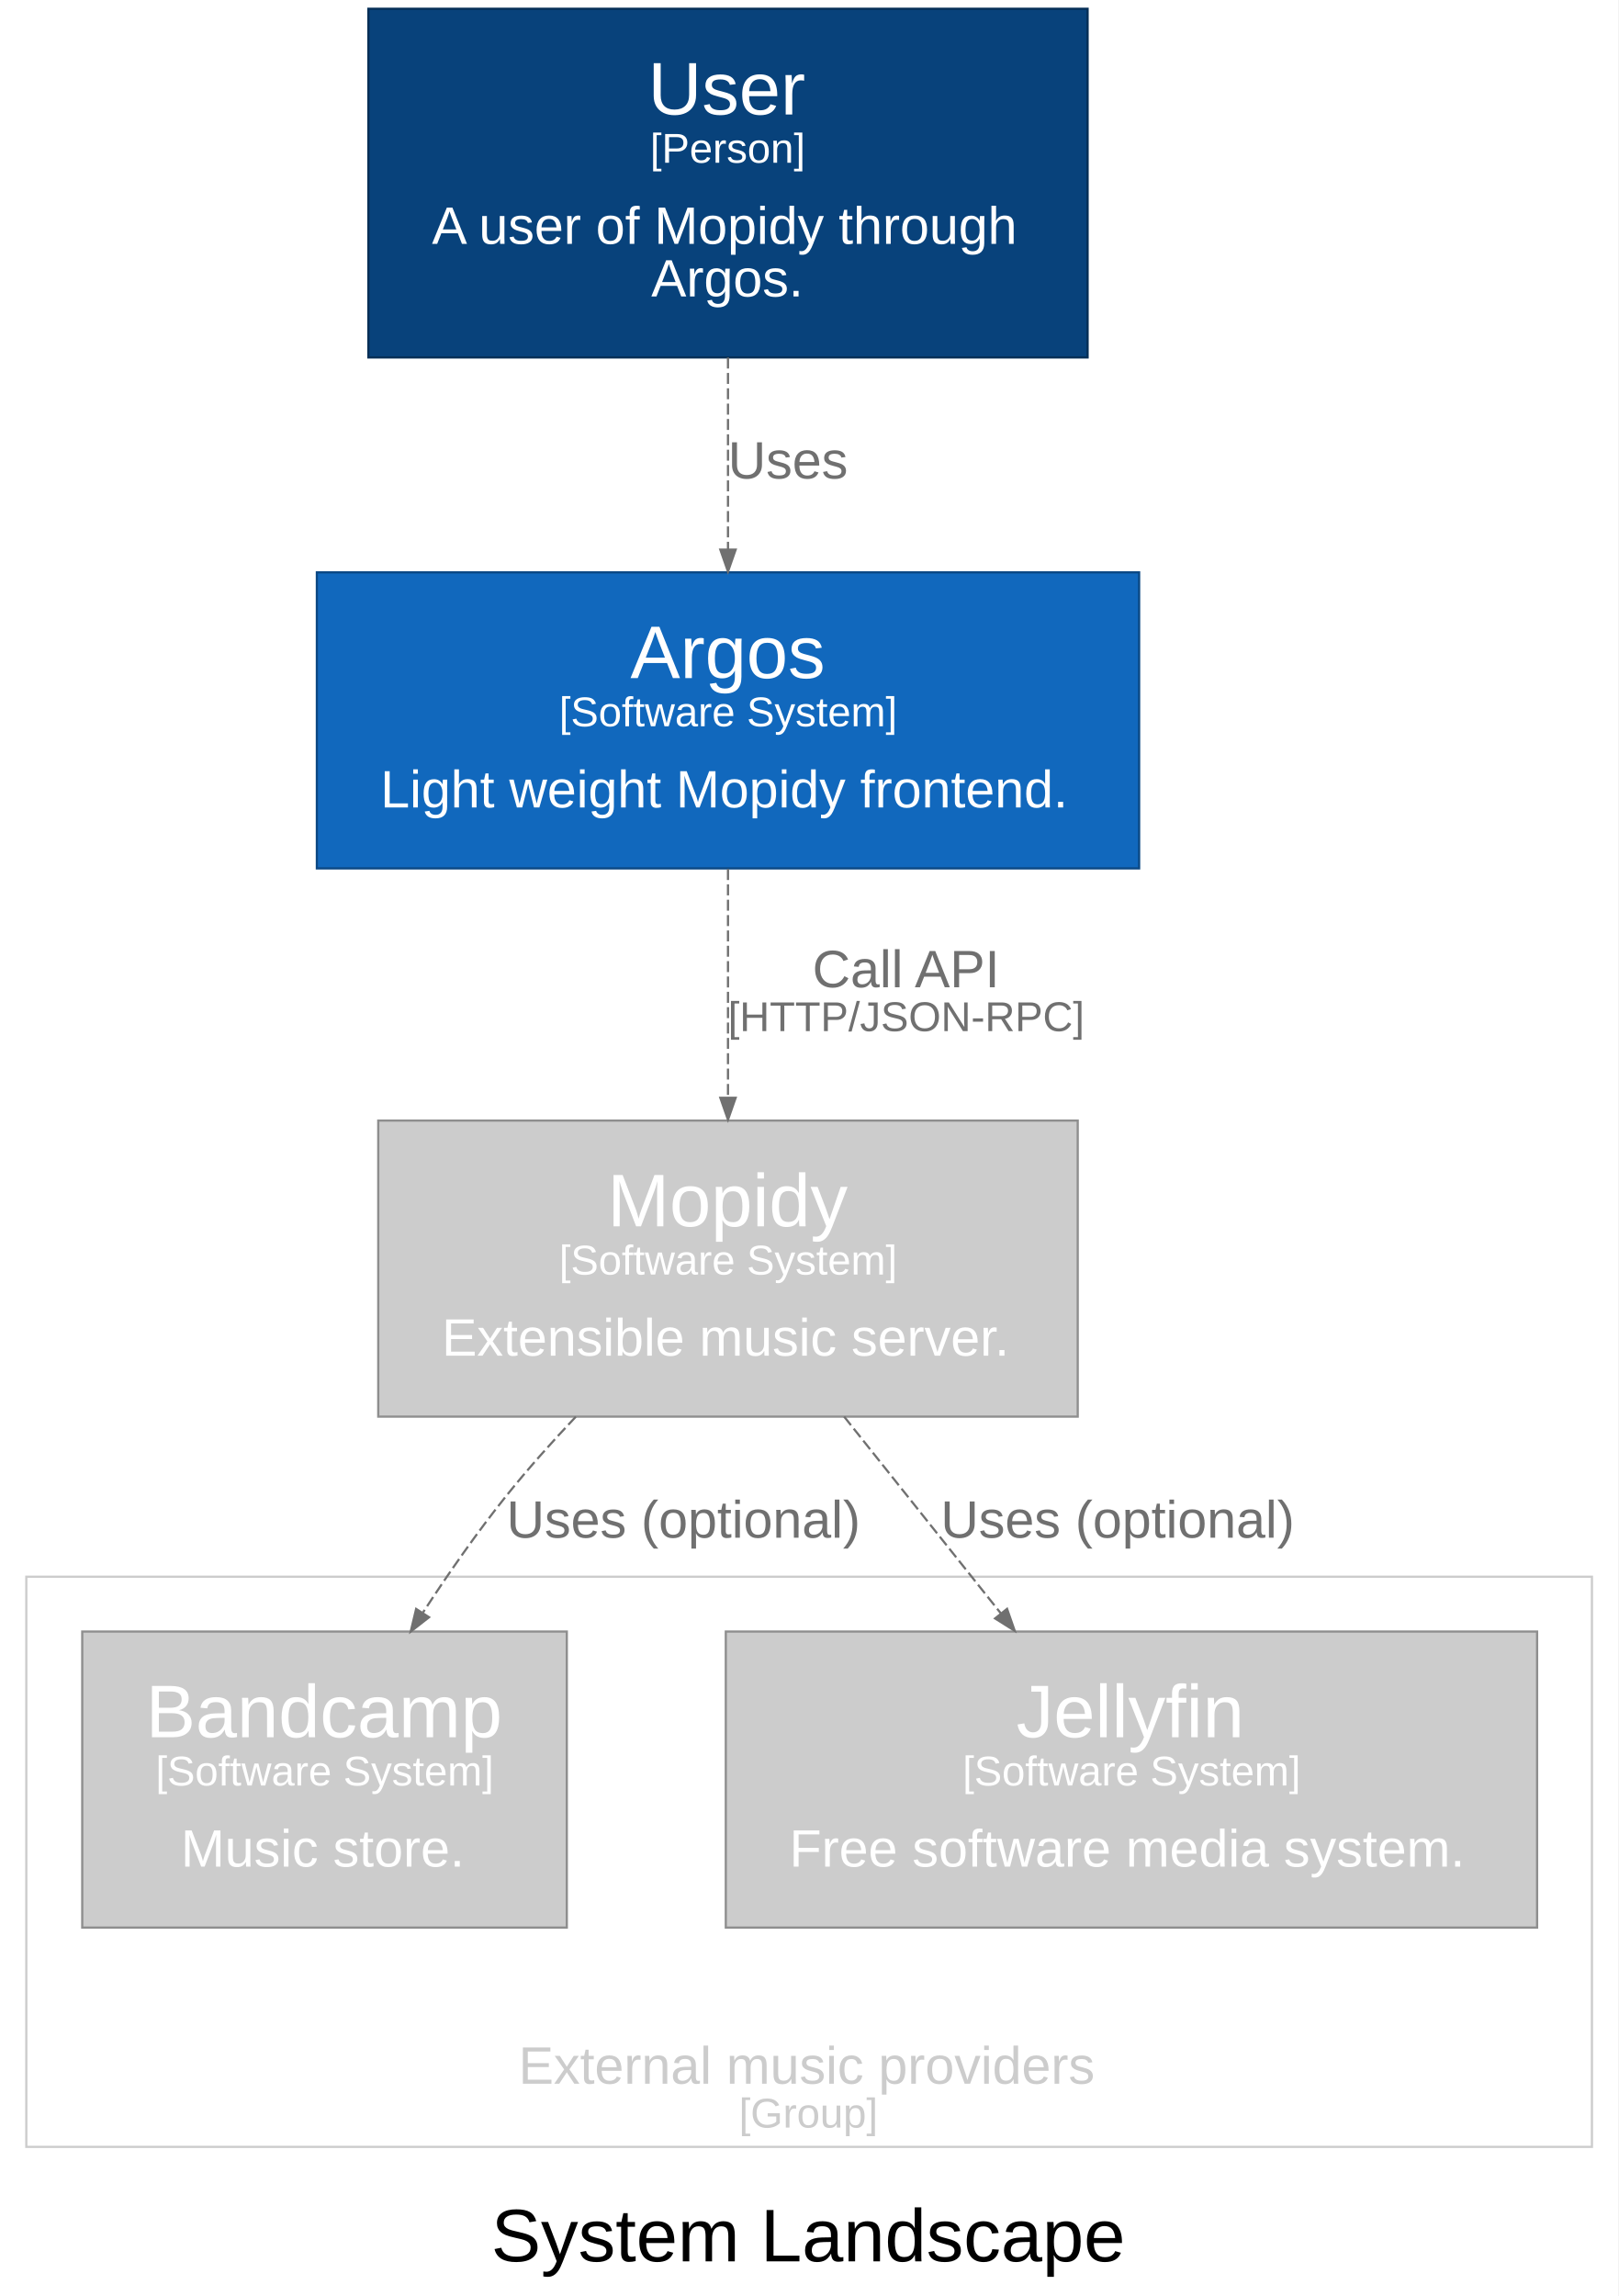
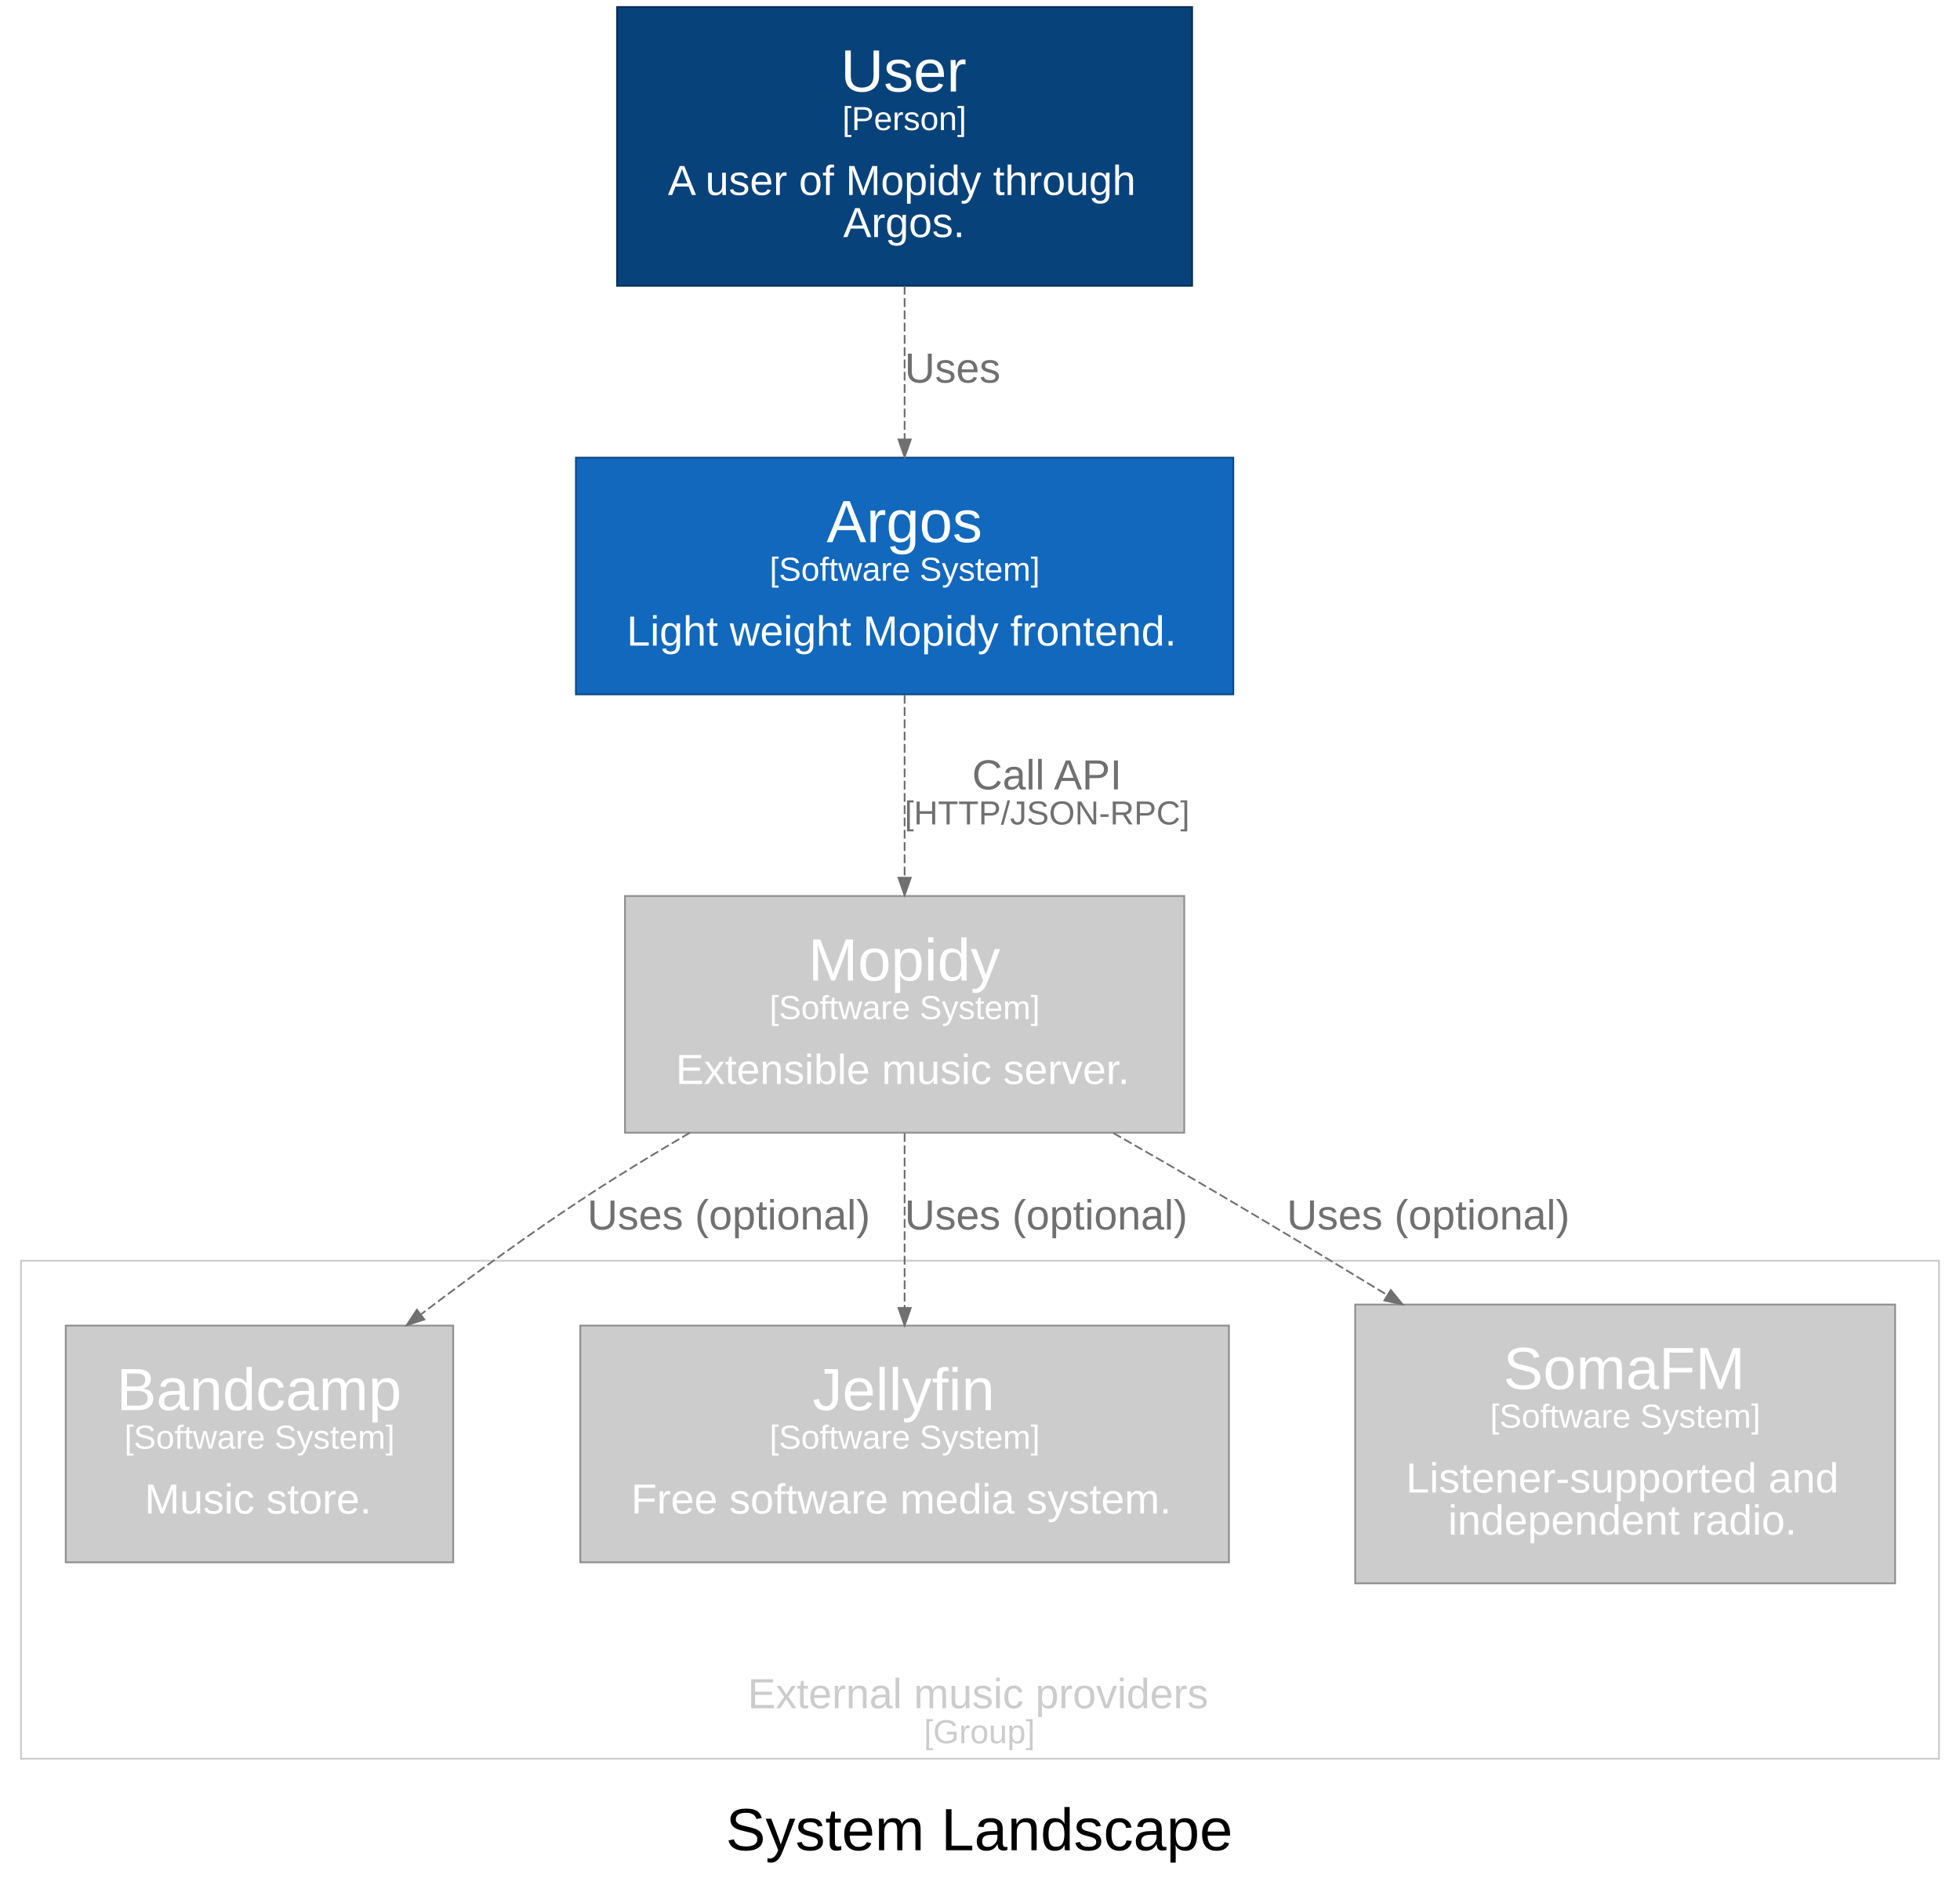
- <svg xmlns="http://www.w3.org/2000/svg" width="738pt" height="1047pt" viewBox="0.00 0.00 738.00 1047.00">
-   <g id="graph0" class="graph" transform="scale(1 1) rotate(0) translate(4 1043)">
-     <polygon fill="white" stroke="transparent" points="-4,4 -4,-1043 734,-1043 734,4 -4,4" />
-     <text text-anchor="start" x="220" y="-11.8" font-family="Arial" font-size="34.00">System Landscape</text>
+ <svg xmlns="http://www.w3.org/2000/svg" width="1118pt" height="1071pt" viewBox="0.00 0.00 1118.00 1071.00">
+   <g id="graph0" class="graph" transform="scale(1 1) rotate(0) translate(4 1067)">
+     <polygon fill="white" stroke="transparent" points="-4,4 -4,-1067 1114,-1067 1114,4 -4,4" />
+     <text text-anchor="start" x="410" y="-11.8" font-family="Arial" font-size="34.00">System Landscape</text>
    <g id="clust1" class="cluster">
-       <polygon fill="none" stroke="#cccccc" points="8,-64 8,-324 722,-324 722,-64 8,-64" />
-       <text text-anchor="start" x="232.5" y="-92.8" font-family="Arial" font-size="24.00" fill="#cccccc">External music providers</text>
-       <text text-anchor="start" x="333" y="-72.8" font-family="Arial" font-size="19.00" fill="#cccccc">[Group]</text>
+       <polygon fill="none" stroke="#cccccc" points="8,-64 8,-348 1102,-348 1102,-64 8,-64" />
+       <text text-anchor="start" x="422.5" y="-92.8" font-family="Arial" font-size="24.00" fill="#cccccc">External music providers</text>
+       <text text-anchor="start" x="523" y="-72.8" font-family="Arial" font-size="19.00" fill="#cccccc">[Group]</text>
    </g>
-     <g id="82" class="node">
-       <polygon fill="#cccccc" stroke="#8e8e8e" points="254.5,-299 33.5,-299 33.5,-164 254.5,-164 254.5,-299" />
-       <text text-anchor="start" x="62.5" y="-250.8" font-family="Arial" font-size="34.00" fill="#ffffff">Bandcamp</text>
-       <text text-anchor="start" x="67" y="-228.8" font-family="Arial" font-size="19.00" fill="#ffffff">[Software System]</text>
-       <text text-anchor="start" x="78.5" y="-191.8" font-family="Arial" font-size="24.00" fill="#ffffff">Music store.</text>
+     <g id="118" class="node">
+       <polygon fill="#cccccc" stroke="#8e8e8e" points="254.5,-311 33.5,-311 33.5,-176 254.5,-176 254.5,-311" />
+       <text text-anchor="start" x="62.5" y="-262.8" font-family="Arial" font-size="34.00" fill="#ffffff">Bandcamp</text>
+       <text text-anchor="start" x="67" y="-240.8" font-family="Arial" font-size="19.00" fill="#ffffff">[Software System]</text>
+       <text text-anchor="start" x="78.5" y="-203.8" font-family="Arial" font-size="24.00" fill="#ffffff">Music store.</text>
    </g>
-     <g id="83" class="node">
-       <polygon fill="#cccccc" stroke="#8e8e8e" points="697,-299 327,-299 327,-164 697,-164 697,-299" />
-       <text text-anchor="start" x="459.5" y="-250.8" font-family="Arial" font-size="34.00" fill="#ffffff">Jellyfin</text>
-       <text text-anchor="start" x="435" y="-228.8" font-family="Arial" font-size="19.00" fill="#ffffff">[Software System]</text>
-       <text text-anchor="start" x="356" y="-191.8" font-family="Arial" font-size="24.00" fill="#ffffff">Free software media system.</text>
+     <g id="119" class="node">
+       <polygon fill="#cccccc" stroke="#8e8e8e" points="697,-311 327,-311 327,-176 697,-176 697,-311" />
+       <text text-anchor="start" x="459.5" y="-262.8" font-family="Arial" font-size="34.00" fill="#ffffff">Jellyfin</text>
+       <text text-anchor="start" x="435" y="-240.8" font-family="Arial" font-size="19.00" fill="#ffffff">[Software System]</text>
+       <text text-anchor="start" x="356" y="-203.8" font-family="Arial" font-size="24.00" fill="#ffffff">Free software media system.</text>
+     </g>
+     <g id="120" class="node">
+       <polygon fill="#cccccc" stroke="#8e8e8e" points="1077,-323 769,-323 769,-164 1077,-164 1077,-323" />
+       <text text-anchor="start" x="853.5" y="-274.8" font-family="Arial" font-size="34.00" fill="#ffffff">SomaFM</text>
+       <text text-anchor="start" x="846" y="-252.8" font-family="Arial" font-size="19.00" fill="#ffffff">[Software System]</text>
+       <text text-anchor="start" x="798" y="-215.8" font-family="Arial" font-size="24.00" fill="#ffffff">Listener-supported and</text>
+       <text text-anchor="start" x="822" y="-191.8" font-family="Arial" font-size="24.00" fill="#ffffff">independent radio.</text>
    </g>
    <g id="1" class="node">
-       <polygon fill="#08427b" stroke="#052e56" points="492,-1039 164,-1039 164,-880 492,-880 492,-1039" />
-       <text text-anchor="start" x="291.5" y="-990.8" font-family="Arial" font-size="34.00" fill="#ffffff">User</text>
-       <text text-anchor="start" x="292.5" y="-968.8" font-family="Arial" font-size="19.00" fill="#ffffff">[Person]</text>
-       <text text-anchor="start" x="193" y="-931.8" font-family="Arial" font-size="24.00" fill="#ffffff">A user of Mopidy through</text>
-       <text text-anchor="start" x="293" y="-907.8" font-family="Arial" font-size="24.00" fill="#ffffff">Argos.</text>
+       <polygon fill="#08427b" stroke="#052e56" points="676,-1063 348,-1063 348,-904 676,-904 676,-1063" />
+       <text text-anchor="start" x="475.5" y="-1014.8" font-family="Arial" font-size="34.00" fill="#ffffff">User</text>
+       <text text-anchor="start" x="476.5" y="-992.8" font-family="Arial" font-size="19.00" fill="#ffffff">[Person]</text>
+       <text text-anchor="start" x="377" y="-955.8" font-family="Arial" font-size="24.00" fill="#ffffff">A user of Mopidy through</text>
+       <text text-anchor="start" x="477" y="-931.8" font-family="Arial" font-size="24.00" fill="#ffffff">Argos.</text>
    </g>
    <g id="2" class="node">
-       <polygon fill="#1168bd" stroke="#0b4884" points="515.5,-782 140.5,-782 140.5,-647 515.5,-647 515.5,-782" />
-       <text text-anchor="start" x="283.5" y="-733.8" font-family="Arial" font-size="34.00" fill="#ffffff">Argos</text>
-       <text text-anchor="start" x="251" y="-711.8" font-family="Arial" font-size="19.00" fill="#ffffff">[Software System]</text>
-       <text text-anchor="start" x="169.5" y="-674.8" font-family="Arial" font-size="24.00" fill="#ffffff">Light weight Mopidy frontend.</text>
+       <polygon fill="#1168bd" stroke="#0b4884" points="699.5,-806 324.5,-806 324.5,-671 699.5,-671 699.5,-806" />
+       <text text-anchor="start" x="467.5" y="-757.8" font-family="Arial" font-size="34.00" fill="#ffffff">Argos</text>
+       <text text-anchor="start" x="435" y="-735.8" font-family="Arial" font-size="19.00" fill="#ffffff">[Software System]</text>
+       <text text-anchor="start" x="353.5" y="-698.8" font-family="Arial" font-size="24.00" fill="#ffffff">Light weight Mopidy frontend.</text>
    </g>
-     <g id="80" class="edge">
-       <path fill="none" stroke="#707070" stroke-dasharray="5,2" d="M328,-879.94C328,-851.91 328,-820.37 328,-792.47" />
-       <polygon fill="#707070" stroke="#707070" points="331.5,-792.37 328,-782.37 324.5,-792.37 331.5,-792.37" />
-       <text text-anchor="start" x="328" y="-824.8" font-family="Arial" font-size="24.00" fill="#707070">Uses</text>
+     <g id="116" class="edge">
+       <path fill="none" stroke="#707070" stroke-dasharray="5,2" d="M512,-903.94C512,-875.91 512,-844.37 512,-816.47" />
+       <polygon fill="#707070" stroke="#707070" points="515.5,-816.37 512,-806.37 508.5,-816.37 515.5,-816.37" />
+       <text text-anchor="start" x="512" y="-848.8" font-family="Arial" font-size="24.00" fill="#707070">Uses</text>
    </g>
-     <g id="79" class="node">
-       <polygon fill="#cccccc" stroke="#8e8e8e" points="487.5,-532 168.5,-532 168.5,-397 487.5,-397 487.5,-532" />
-       <text text-anchor="start" x="273" y="-483.8" font-family="Arial" font-size="34.00" fill="#ffffff">Mopidy</text>
-       <text text-anchor="start" x="251" y="-461.8" font-family="Arial" font-size="19.00" fill="#ffffff">[Software System]</text>
-       <text text-anchor="start" x="197.5" y="-424.8" font-family="Arial" font-size="24.00" fill="#ffffff">Extensible music server.</text>
+     <g id="115" class="node">
+       <polygon fill="#cccccc" stroke="#8e8e8e" points="671.5,-556 352.5,-556 352.5,-421 671.5,-421 671.5,-556" />
+       <text text-anchor="start" x="457" y="-507.8" font-family="Arial" font-size="34.00" fill="#ffffff">Mopidy</text>
+       <text text-anchor="start" x="435" y="-485.8" font-family="Arial" font-size="19.00" fill="#ffffff">[Software System]</text>
+       <text text-anchor="start" x="381.5" y="-448.8" font-family="Arial" font-size="24.00" fill="#ffffff">Extensible music server.</text>
    </g>
-     <g id="81" class="edge">
-       <path fill="none" stroke="#707070" stroke-dasharray="5,2" d="M328,-646.71C328,-614.6 328,-575.93 328,-542.57" />
-       <polygon fill="#707070" stroke="#707070" points="331.5,-542.4 328,-532.4 324.5,-542.4 331.5,-542.4" />
-       <text text-anchor="start" x="366.5" y="-592.8" font-family="Arial" font-size="24.00" fill="#707070">Call API</text>
-       <text text-anchor="start" x="328" y="-572.8" font-family="Arial" font-size="19.00" fill="#707070">[HTTP/JSON-RPC]</text>
+     <g id="121" class="edge">
+       <path fill="none" stroke="#707070" stroke-dasharray="5,2" d="M389.49,-420.98C369.68,-409.4 349.58,-397.17 331,-385 299.33,-364.26 265.92,-339.99 236.25,-317.51" />
+       <polygon fill="#707070" stroke="#707070" points="238.06,-314.49 227.98,-311.22 233.82,-320.06 238.06,-314.49" />
+       <text text-anchor="start" x="331" y="-365.8" font-family="Arial" font-size="24.00" fill="#707070">Uses (optional)</text>
    </g>
-     <g id="84" class="edge">
-       <path fill="none" stroke="#707070" stroke-dasharray="5,2" d="M258.59,-396.95C247.61,-385.33 236.69,-373.09 227,-361 213.72,-344.44 200.65,-325.69 188.94,-307.74" />
-       <polygon fill="#707070" stroke="#707070" points="191.67,-305.52 183.31,-299.01 185.78,-309.31 191.67,-305.52" />
-       <text text-anchor="start" x="227" y="-341.8" font-family="Arial" font-size="24.00" fill="#707070">Uses (optional)</text>
+     <g id="122" class="edge">
+       <path fill="none" stroke="#707070" stroke-dasharray="5,2" d="M512,-420.78C512,-389.97 512,-353.22 512,-321.27" />
+       <polygon fill="#707070" stroke="#707070" points="515.5,-321.07 512,-311.07 508.5,-321.07 515.5,-321.07" />
+       <text text-anchor="start" x="512" y="-365.8" font-family="Arial" font-size="24.00" fill="#707070">Uses (optional)</text>
    </g>
-     <g id="85" class="edge">
-       <path fill="none" stroke="#707070" stroke-dasharray="5,2" d="M380.97,-397C403.29,-368.97 429.38,-336.23 452.37,-307.37" />
-       <polygon fill="#707070" stroke="#707070" points="455.27,-309.34 458.76,-299.34 449.8,-304.98 455.27,-309.34" />
-       <text text-anchor="start" x="425" y="-341.8" font-family="Arial" font-size="24.00" fill="#707070">Uses (optional)</text>
+     <g id="123" class="edge">
+       <path fill="none" stroke="#707070" stroke-dasharray="5,2" d="M631.1,-420.79C651.81,-408.99 673.08,-396.72 693,-385 723.69,-366.94 756.45,-347.21 787.35,-328.39" />
+       <polygon fill="#707070" stroke="#707070" points="789.3,-331.3 796.01,-323.1 785.65,-325.32 789.3,-331.3" />
+       <text text-anchor="start" x="730" y="-365.8" font-family="Arial" font-size="24.00" fill="#707070">Uses (optional)</text>
+     </g>
+     <g id="117" class="edge">
+       <path fill="none" stroke="#707070" stroke-dasharray="5,2" d="M512,-670.71C512,-638.6 512,-599.93 512,-566.57" />
+       <polygon fill="#707070" stroke="#707070" points="515.5,-566.4 512,-556.4 508.5,-566.4 515.5,-566.4" />
+       <text text-anchor="start" x="550.5" y="-616.8" font-family="Arial" font-size="24.00" fill="#707070">Call API</text>
+       <text text-anchor="start" x="512" y="-596.8" font-family="Arial" font-size="19.00" fill="#707070">[HTTP/JSON-RPC]</text>
    </g>
  </g>
</svg>
